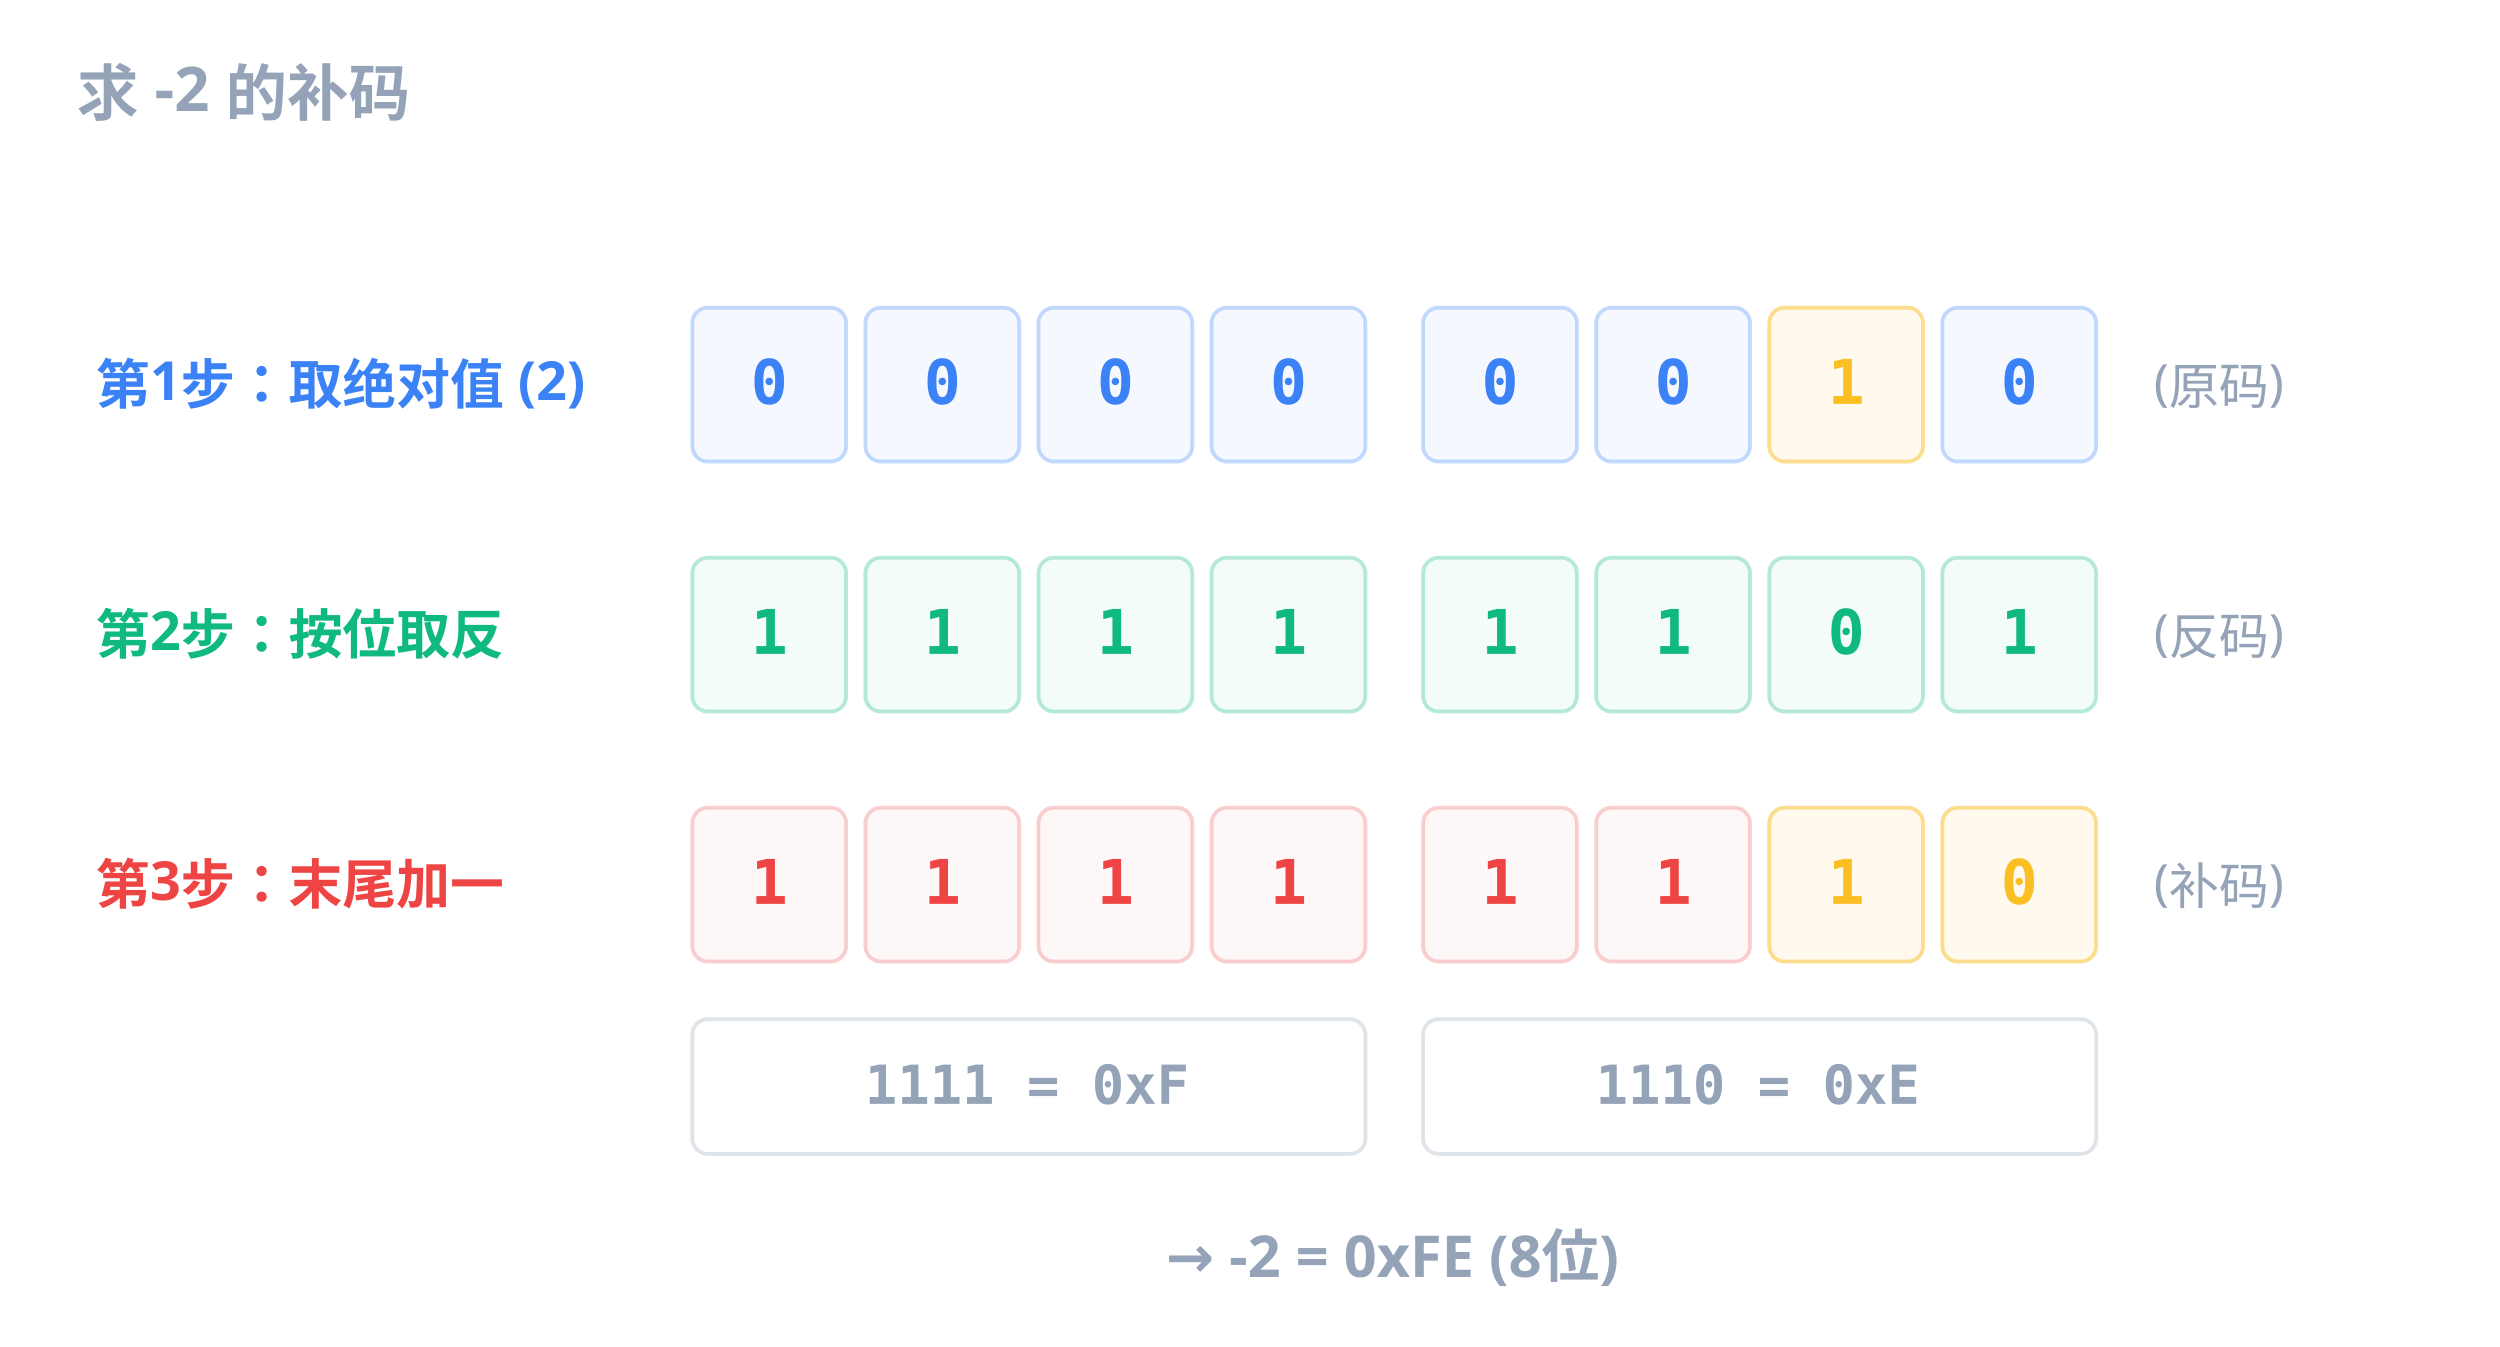
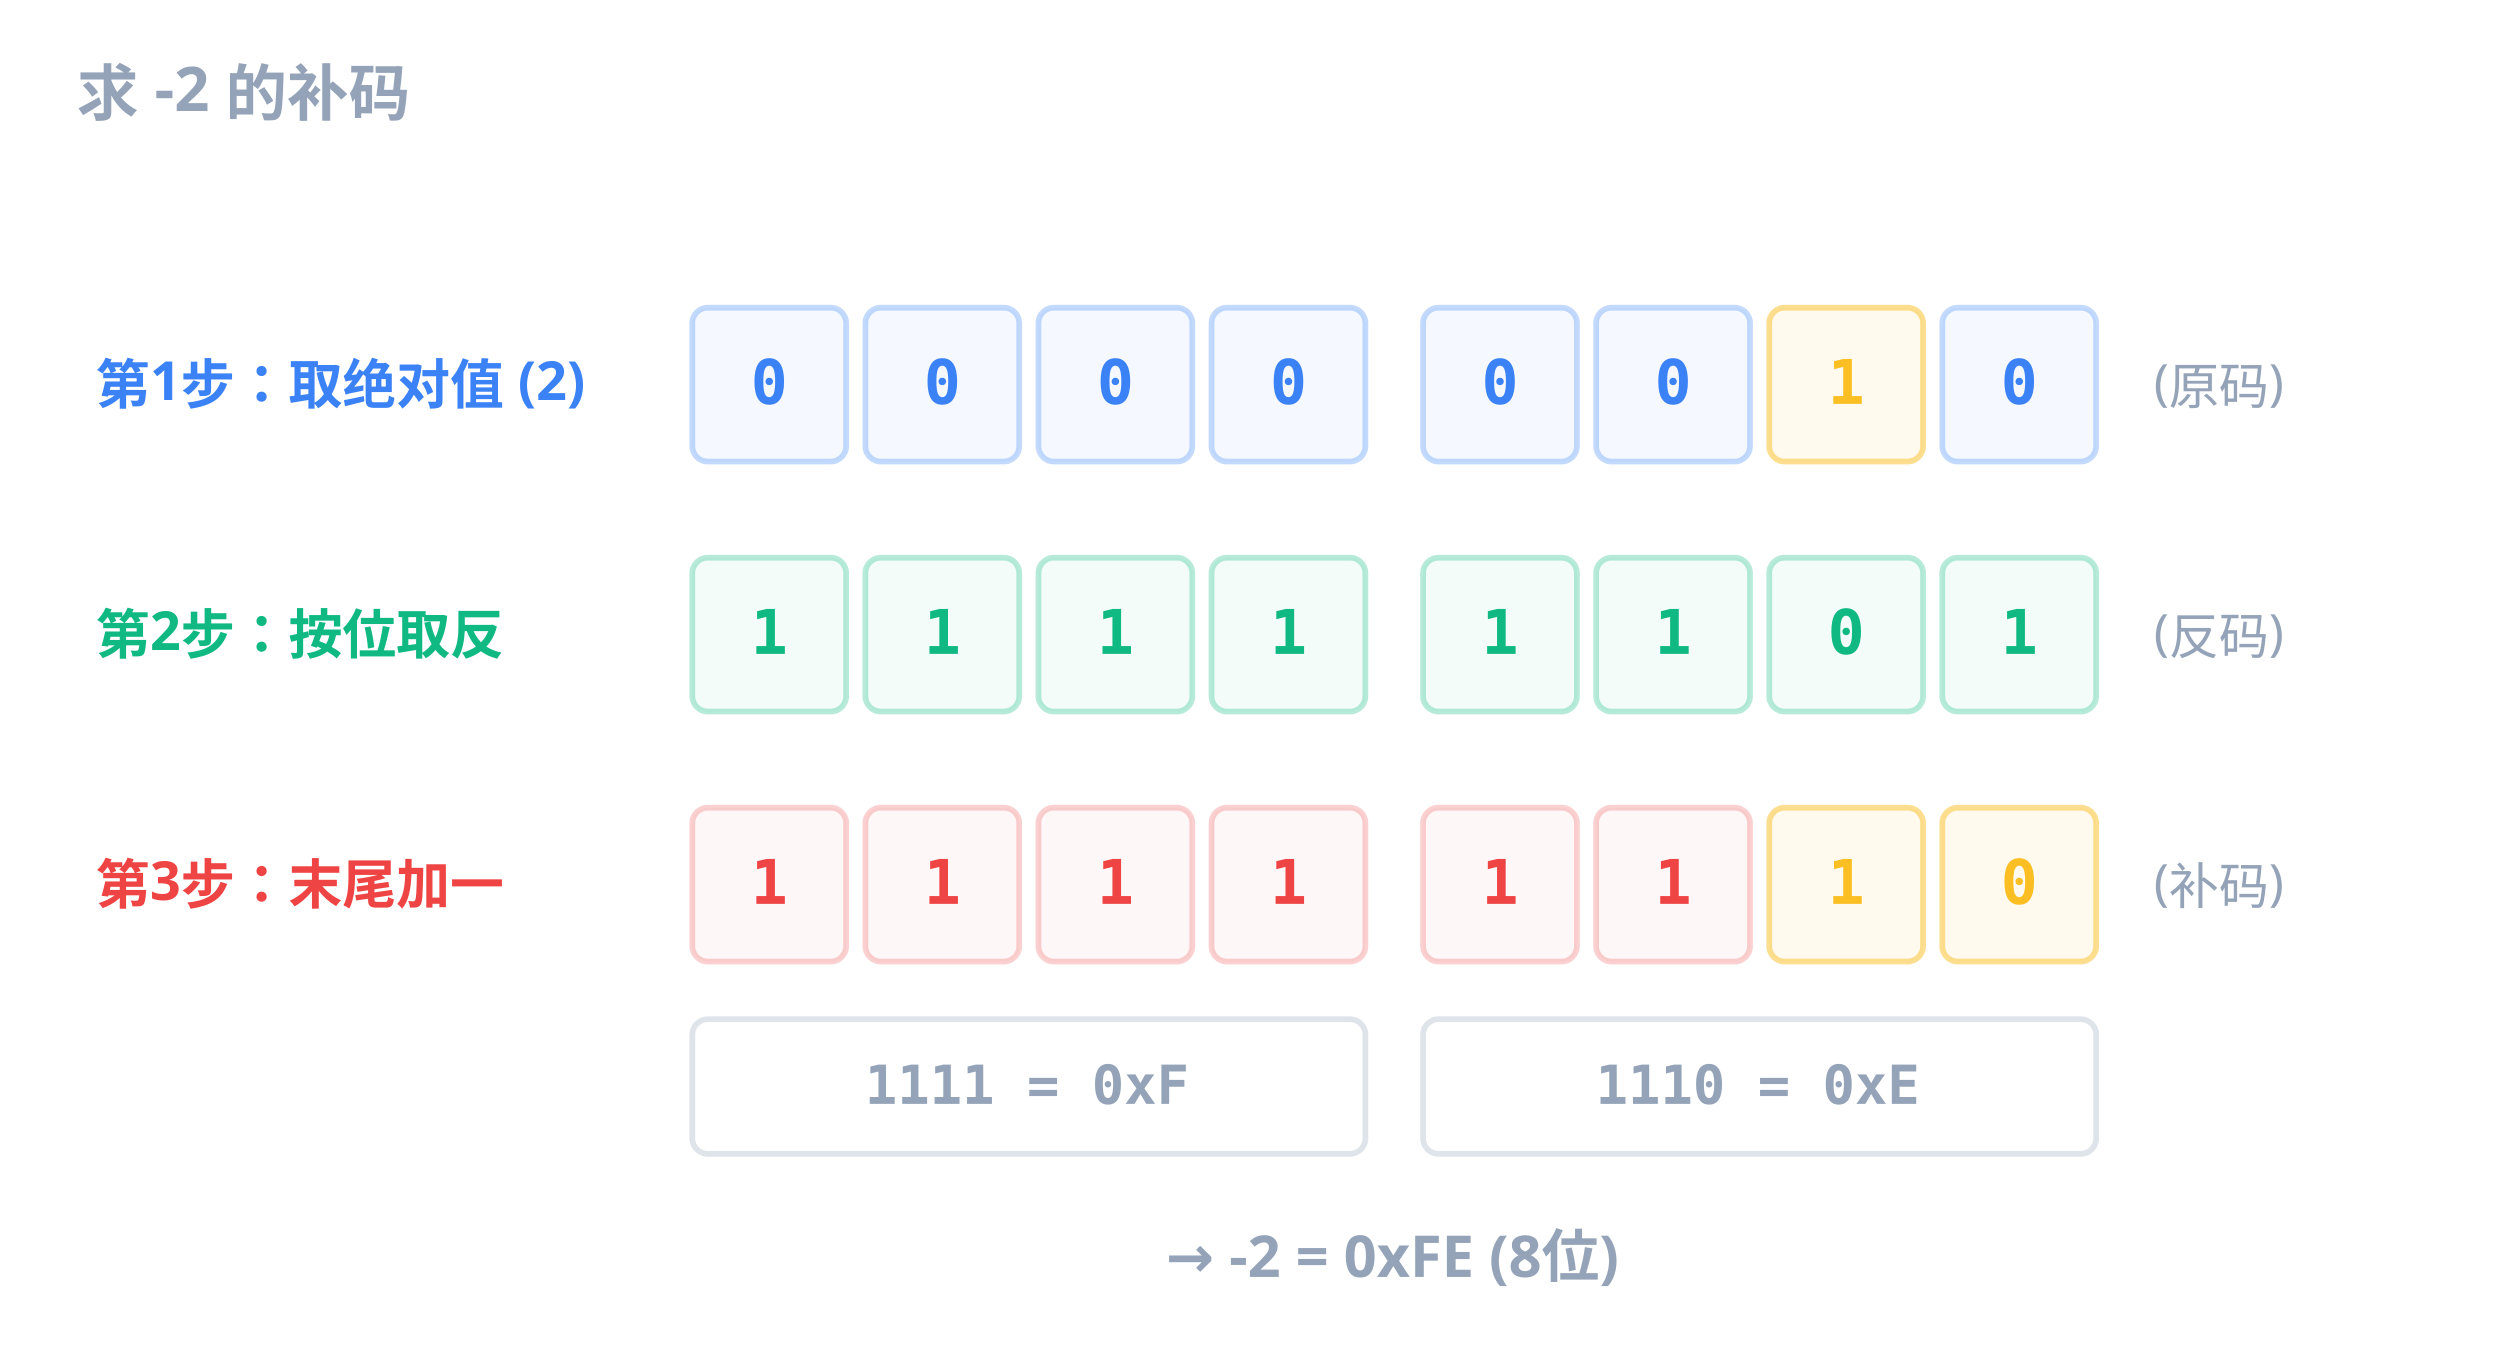
<svg xmlns="http://www.w3.org/2000/svg" viewBox="0 0 650 350" width="100%" height="100%" font-family="'Noto Sans SC','Microsoft YaHei','PingFang SC','Hiragino Sans GB',sans-serif" font-size="14">
  <text x="20" y="30" font-size="16" font-weight="bold" fill="#94a3b8">求 -2 的补码</text>
  <g transform="translate(0, 20)">
    <text x="25" y="85" font-size="14" font-weight="bold" fill="#3b82f6">第1步：取绝对值 (2)</text>
-     <rect x="180" y="60" width="40" height="40" rx="4" fill="#3b82f6" fill-opacity="0.05" stroke="#3b82f6" stroke-opacity="0.3" stroke-width="1" />
+     <rect x="180" y="60" width="40" height="40" rx="4" fill="#3b82f6" fill-opacity="0.05" stroke="#3b82f6" stroke-opacity="0.3" stroke-width="1.5" />
    <text x="200" y="85" font-family="monospace" font-size="16" font-weight="bold" fill="#3b82f6" text-anchor="middle">0</text>
-     <rect x="225" y="60" width="40" height="40" rx="4" fill="#3b82f6" fill-opacity="0.05" stroke="#3b82f6" stroke-opacity="0.3" stroke-width="1" />
+     <rect x="225" y="60" width="40" height="40" rx="4" fill="#3b82f6" fill-opacity="0.05" stroke="#3b82f6" stroke-opacity="0.3" stroke-width="1.5" />
    <text x="245" y="85" font-family="monospace" font-size="16" font-weight="bold" fill="#3b82f6" text-anchor="middle">0</text>
-     <rect x="270" y="60" width="40" height="40" rx="4" fill="#3b82f6" fill-opacity="0.05" stroke="#3b82f6" stroke-opacity="0.3" stroke-width="1" />
+     <rect x="270" y="60" width="40" height="40" rx="4" fill="#3b82f6" fill-opacity="0.05" stroke="#3b82f6" stroke-opacity="0.3" stroke-width="1.5" />
    <text x="290" y="85" font-family="monospace" font-size="16" font-weight="bold" fill="#3b82f6" text-anchor="middle">0</text>
-     <rect x="315" y="60" width="40" height="40" rx="4" fill="#3b82f6" fill-opacity="0.05" stroke="#3b82f6" stroke-opacity="0.3" stroke-width="1" />
+     <rect x="315" y="60" width="40" height="40" rx="4" fill="#3b82f6" fill-opacity="0.05" stroke="#3b82f6" stroke-opacity="0.3" stroke-width="1.5" />
    <text x="335" y="85" font-family="monospace" font-size="16" font-weight="bold" fill="#3b82f6" text-anchor="middle">0</text>
-     <rect x="370" y="60" width="40" height="40" rx="4" fill="#3b82f6" fill-opacity="0.05" stroke="#3b82f6" stroke-opacity="0.3" stroke-width="1" />
+     <rect x="370" y="60" width="40" height="40" rx="4" fill="#3b82f6" fill-opacity="0.05" stroke="#3b82f6" stroke-opacity="0.3" stroke-width="1.5" />
    <text x="390" y="85" font-family="monospace" font-size="16" font-weight="bold" fill="#3b82f6" text-anchor="middle">0</text>
-     <rect x="415" y="60" width="40" height="40" rx="4" fill="#3b82f6" fill-opacity="0.05" stroke="#3b82f6" stroke-opacity="0.3" stroke-width="1" />
+     <rect x="415" y="60" width="40" height="40" rx="4" fill="#3b82f6" fill-opacity="0.05" stroke="#3b82f6" stroke-opacity="0.3" stroke-width="1.5" />
    <text x="435" y="85" font-family="monospace" font-size="16" font-weight="bold" fill="#3b82f6" text-anchor="middle">0</text>
-     <rect x="460" y="60" width="40" height="40" rx="4" fill="#fbbf24" fill-opacity="0.08" stroke="#fbbf24" stroke-opacity="0.5" stroke-width="1" />
+     <rect x="460" y="60" width="40" height="40" rx="4" fill="#fbbf24" fill-opacity="0.08" stroke="#fbbf24" stroke-opacity="0.5" stroke-width="1.5" />
    <text x="480" y="85" font-family="monospace" font-size="16" font-weight="bold" fill="#fbbf24" text-anchor="middle">1</text>
-     <rect x="505" y="60" width="40" height="40" rx="4" fill="#3b82f6" fill-opacity="0.05" stroke="#3b82f6" stroke-opacity="0.3" stroke-width="1" />
+     <rect x="505" y="60" width="40" height="40" rx="4" fill="#3b82f6" fill-opacity="0.05" stroke="#3b82f6" stroke-opacity="0.3" stroke-width="1.5" />
    <text x="525" y="85" font-family="monospace" font-size="16" font-weight="bold" fill="#3b82f6" text-anchor="middle">0</text>
    <text x="560" y="84" font-size="13" fill="#94a3b8">(原码)</text>
  </g>
  <g transform="translate(0, 85)">
    <text x="25" y="85" font-size="14" font-weight="bold" fill="#10b981">第2步：按位取反</text>
-     <rect x="180" y="60" width="40" height="40" rx="4" fill="#10b981" fill-opacity="0.05" stroke="#10b981" stroke-opacity="0.3" stroke-width="1" />
+     <rect x="180" y="60" width="40" height="40" rx="4" fill="#10b981" fill-opacity="0.05" stroke="#10b981" stroke-opacity="0.3" stroke-width="1.5" />
    <text x="200" y="85" font-family="monospace" font-size="16" font-weight="bold" fill="#10b981" text-anchor="middle">1</text>
-     <rect x="225" y="60" width="40" height="40" rx="4" fill="#10b981" fill-opacity="0.05" stroke="#10b981" stroke-opacity="0.3" stroke-width="1" />
+     <rect x="225" y="60" width="40" height="40" rx="4" fill="#10b981" fill-opacity="0.05" stroke="#10b981" stroke-opacity="0.3" stroke-width="1.5" />
    <text x="245" y="85" font-family="monospace" font-size="16" font-weight="bold" fill="#10b981" text-anchor="middle">1</text>
-     <rect x="270" y="60" width="40" height="40" rx="4" fill="#10b981" fill-opacity="0.05" stroke="#10b981" stroke-opacity="0.3" stroke-width="1" />
+     <rect x="270" y="60" width="40" height="40" rx="4" fill="#10b981" fill-opacity="0.05" stroke="#10b981" stroke-opacity="0.3" stroke-width="1.5" />
    <text x="290" y="85" font-family="monospace" font-size="16" font-weight="bold" fill="#10b981" text-anchor="middle">1</text>
-     <rect x="315" y="60" width="40" height="40" rx="4" fill="#10b981" fill-opacity="0.05" stroke="#10b981" stroke-opacity="0.3" stroke-width="1" />
+     <rect x="315" y="60" width="40" height="40" rx="4" fill="#10b981" fill-opacity="0.05" stroke="#10b981" stroke-opacity="0.3" stroke-width="1.5" />
    <text x="335" y="85" font-family="monospace" font-size="16" font-weight="bold" fill="#10b981" text-anchor="middle">1</text>
-     <rect x="370" y="60" width="40" height="40" rx="4" fill="#10b981" fill-opacity="0.05" stroke="#10b981" stroke-opacity="0.3" stroke-width="1" />
+     <rect x="370" y="60" width="40" height="40" rx="4" fill="#10b981" fill-opacity="0.05" stroke="#10b981" stroke-opacity="0.3" stroke-width="1.5" />
    <text x="390" y="85" font-family="monospace" font-size="16" font-weight="bold" fill="#10b981" text-anchor="middle">1</text>
-     <rect x="415" y="60" width="40" height="40" rx="4" fill="#10b981" fill-opacity="0.05" stroke="#10b981" stroke-opacity="0.3" stroke-width="1" />
+     <rect x="415" y="60" width="40" height="40" rx="4" fill="#10b981" fill-opacity="0.05" stroke="#10b981" stroke-opacity="0.3" stroke-width="1.5" />
    <text x="435" y="85" font-family="monospace" font-size="16" font-weight="bold" fill="#10b981" text-anchor="middle">1</text>
-     <rect x="460" y="60" width="40" height="40" rx="4" fill="#10b981" fill-opacity="0.05" stroke="#10b981" stroke-opacity="0.3" stroke-width="1" />
+     <rect x="460" y="60" width="40" height="40" rx="4" fill="#10b981" fill-opacity="0.05" stroke="#10b981" stroke-opacity="0.3" stroke-width="1.5" />
    <text x="480" y="85" font-family="monospace" font-size="16" font-weight="bold" fill="#10b981" text-anchor="middle">0</text>
-     <rect x="505" y="60" width="40" height="40" rx="4" fill="#10b981" fill-opacity="0.05" stroke="#10b981" stroke-opacity="0.3" stroke-width="1" />
+     <rect x="505" y="60" width="40" height="40" rx="4" fill="#10b981" fill-opacity="0.05" stroke="#10b981" stroke-opacity="0.3" stroke-width="1.5" />
    <text x="525" y="85" font-family="monospace" font-size="16" font-weight="bold" fill="#10b981" text-anchor="middle">1</text>
    <text x="560" y="84" font-size="13" fill="#94a3b8">(反码)</text>
  </g>
  <g transform="translate(0, 150)">
    <text x="25" y="85" font-size="14" font-weight="bold" fill="#ef4444">第3步：末尾加一</text>
-     <rect x="180" y="60" width="40" height="40" rx="4" fill="#ef4444" fill-opacity="0.04" stroke="#ef4444" stroke-opacity="0.25" stroke-width="1" />
+     <rect x="180" y="60" width="40" height="40" rx="4" fill="#ef4444" fill-opacity="0.04" stroke="#ef4444" stroke-opacity="0.25" stroke-width="1.5" />
    <text x="200" y="85" font-family="monospace" font-size="16" font-weight="bold" fill="#ef4444" text-anchor="middle">1</text>
-     <rect x="225" y="60" width="40" height="40" rx="4" fill="#ef4444" fill-opacity="0.04" stroke="#ef4444" stroke-opacity="0.25" stroke-width="1" />
+     <rect x="225" y="60" width="40" height="40" rx="4" fill="#ef4444" fill-opacity="0.04" stroke="#ef4444" stroke-opacity="0.25" stroke-width="1.5" />
    <text x="245" y="85" font-family="monospace" font-size="16" font-weight="bold" fill="#ef4444" text-anchor="middle">1</text>
-     <rect x="270" y="60" width="40" height="40" rx="4" fill="#ef4444" fill-opacity="0.04" stroke="#ef4444" stroke-opacity="0.25" stroke-width="1" />
+     <rect x="270" y="60" width="40" height="40" rx="4" fill="#ef4444" fill-opacity="0.04" stroke="#ef4444" stroke-opacity="0.25" stroke-width="1.5" />
    <text x="290" y="85" font-family="monospace" font-size="16" font-weight="bold" fill="#ef4444" text-anchor="middle">1</text>
-     <rect x="315" y="60" width="40" height="40" rx="4" fill="#ef4444" fill-opacity="0.04" stroke="#ef4444" stroke-opacity="0.25" stroke-width="1" />
+     <rect x="315" y="60" width="40" height="40" rx="4" fill="#ef4444" fill-opacity="0.04" stroke="#ef4444" stroke-opacity="0.25" stroke-width="1.5" />
    <text x="335" y="85" font-family="monospace" font-size="16" font-weight="bold" fill="#ef4444" text-anchor="middle">1</text>
-     <rect x="370" y="60" width="40" height="40" rx="4" fill="#ef4444" fill-opacity="0.04" stroke="#ef4444" stroke-opacity="0.25" stroke-width="1" />
+     <rect x="370" y="60" width="40" height="40" rx="4" fill="#ef4444" fill-opacity="0.04" stroke="#ef4444" stroke-opacity="0.25" stroke-width="1.5" />
    <text x="390" y="85" font-family="monospace" font-size="16" font-weight="bold" fill="#ef4444" text-anchor="middle">1</text>
-     <rect x="415" y="60" width="40" height="40" rx="4" fill="#ef4444" fill-opacity="0.04" stroke="#ef4444" stroke-opacity="0.25" stroke-width="1" />
+     <rect x="415" y="60" width="40" height="40" rx="4" fill="#ef4444" fill-opacity="0.04" stroke="#ef4444" stroke-opacity="0.25" stroke-width="1.5" />
    <text x="435" y="85" font-family="monospace" font-size="16" font-weight="bold" fill="#ef4444" text-anchor="middle">1</text>
-     <rect x="460" y="60" width="40" height="40" rx="4" fill="#fbbf24" fill-opacity="0.08" stroke="#fbbf24" stroke-opacity="0.5" stroke-width="1" />
+     <rect x="460" y="60" width="40" height="40" rx="4" fill="#fbbf24" fill-opacity="0.08" stroke="#fbbf24" stroke-opacity="0.5" stroke-width="1.5" />
    <text x="480" y="85" font-family="monospace" font-size="16" font-weight="bold" fill="#fbbf24" text-anchor="middle">1</text>
-     <rect x="505" y="60" width="40" height="40" rx="4" fill="#fbbf24" fill-opacity="0.08" stroke="#fbbf24" stroke-opacity="0.5" stroke-width="1" />
+     <rect x="505" y="60" width="40" height="40" rx="4" fill="#fbbf24" fill-opacity="0.08" stroke="#fbbf24" stroke-opacity="0.5" stroke-width="1.5" />
    <text x="525" y="85" font-family="monospace" font-size="16" font-weight="bold" fill="#fbbf24" text-anchor="middle">0</text>
    <text x="560" y="84" font-size="13" fill="#94a3b8">(补码)</text>
  </g>
  <g transform="translate(0, 265)">
-     <rect x="180" y="0" width="175" height="35" rx="4" fill="none" stroke="#94a3b8" stroke-opacity="0.3" stroke-width="1" />
+     <rect x="180" y="0" width="175" height="35" rx="4" fill="none" stroke="#94a3b8" stroke-opacity="0.3" stroke-width="1.5" />
    <text x="267" y="22" font-family="monospace" font-size="14" font-weight="bold" fill="#94a3b8" text-anchor="middle">1111 = 0xF</text>
-     <rect x="370" y="0" width="175" height="35" rx="4" fill="none" stroke="#94a3b8" stroke-opacity="0.3" stroke-width="1" />
+     <rect x="370" y="0" width="175" height="35" rx="4" fill="none" stroke="#94a3b8" stroke-opacity="0.3" stroke-width="1.5" />
    <text x="457" y="22" font-family="monospace" font-size="14" font-weight="bold" fill="#94a3b8" text-anchor="middle">1110 = 0xE</text>
  </g>
  <text x="362" y="332" font-size="15" font-weight="bold" fill="#94a3b8" text-anchor="middle">→  -2 = 0xFE (8位)</text>
</svg>
